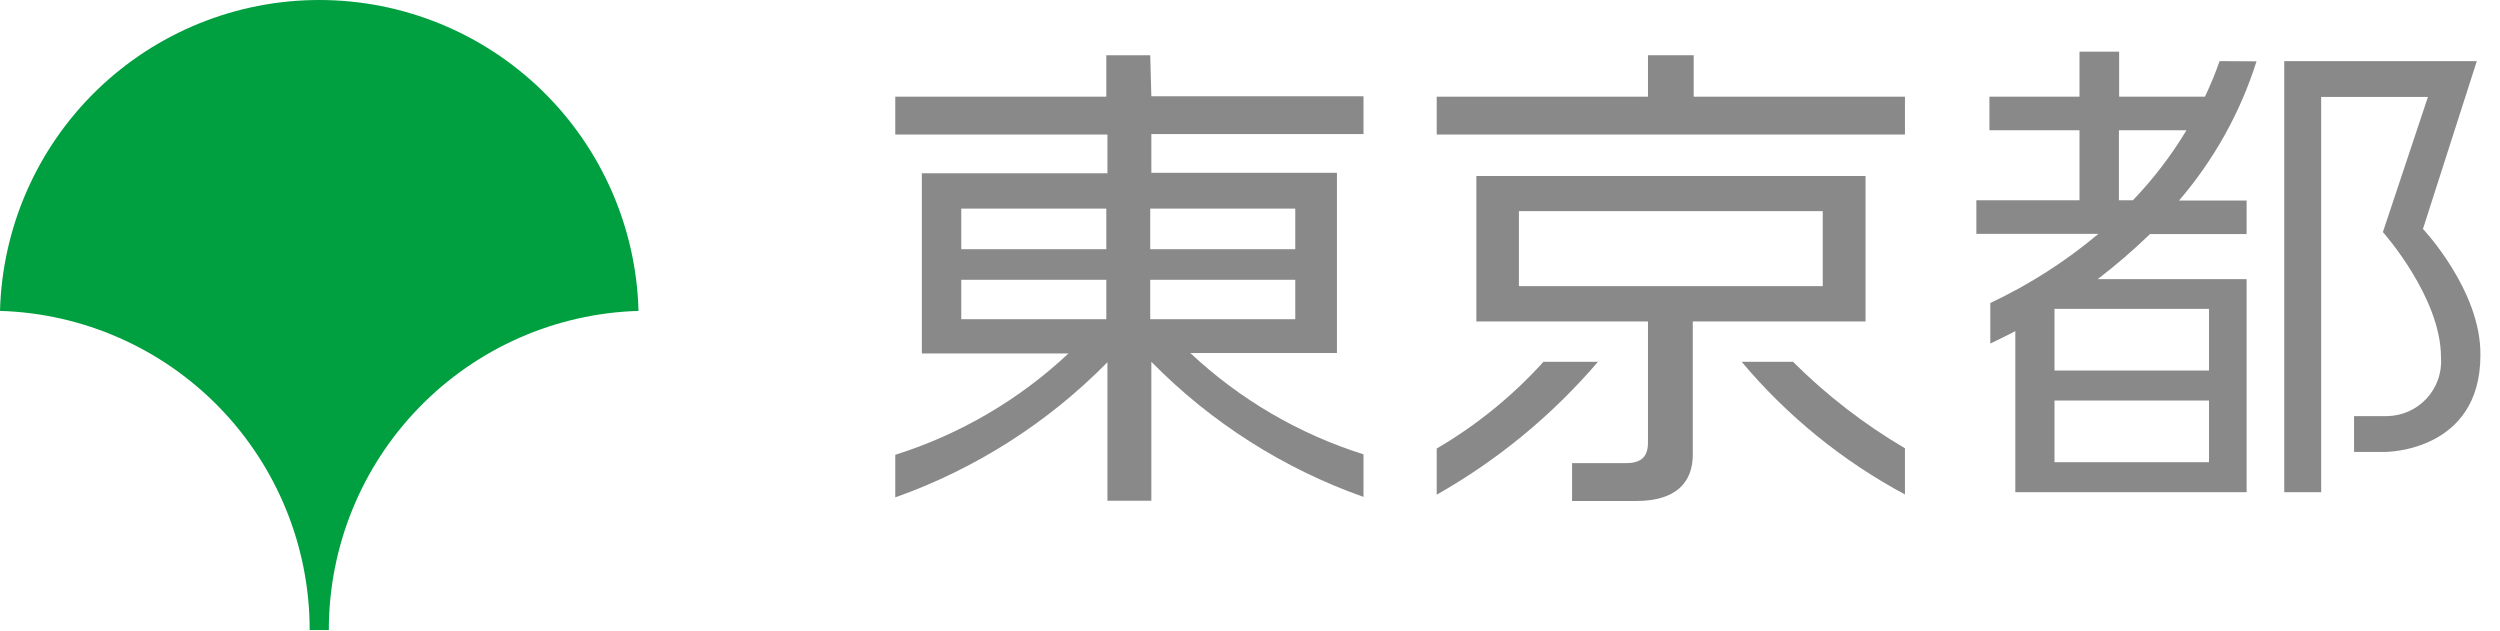
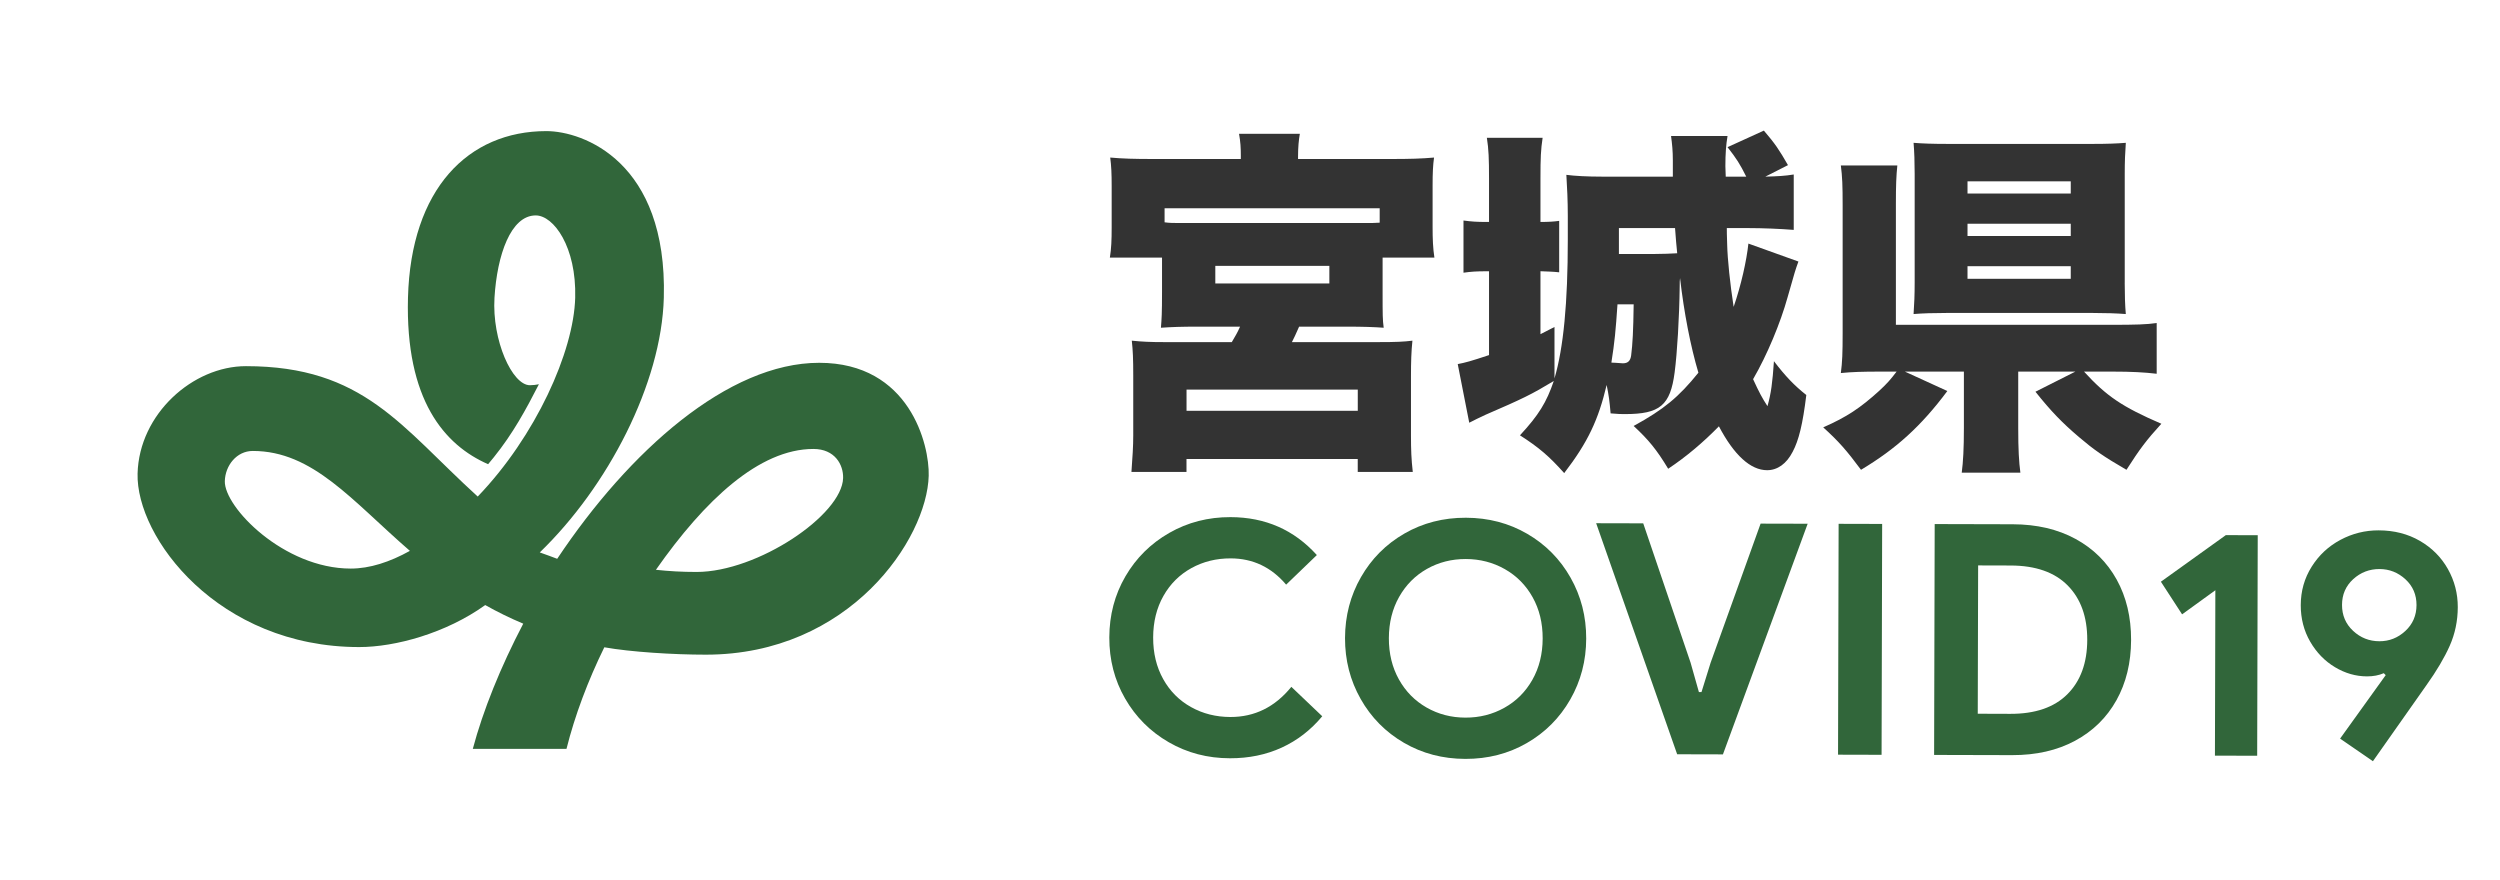
- <svg xmlns="http://www.w3.org/2000/svg" fill="none" height="28" viewBox="0 0 111 28" width="111">
-   <path d="m13.75 27.974h.85c-.002-3.687 1.433-7.229 4.001-9.874s6.064-4.187 9.749-4.296c-.098-3.694-1.635-7.204-4.282-9.783-2.648-2.578-6.197-4.021-9.893-4.021s-7.245 1.443-9.893 4.021c-2.648 2.578-4.184 6.088-4.282 9.783 3.685.109 7.182 1.65 9.749 4.296s4.002 6.188 4.001 9.874z" fill="#00a040" />
-   <g fill="#898989">
-     <path d="m51.07 2.453h-1.95v1.84h-9.37v1.68h9.42v1.72h-8.24v8h6.51c-2.193 2.058-4.822 3.596-7.69 4.5v1.89c3.554-1.26 6.776-3.311 9.42-6v6.15h1.95v-6.17c2.643 2.691 5.864 4.743 9.42 6v-1.89c-2.869-.903-5.498-2.441-7.69-4.5h6.51v-8h-8.24v-1.72h9.42v-1.68h-9.42zm-8.39 6.81h6.44v1.8h-6.44zm0 3.16h6.44v1.75h-6.44zm14.83 1.75h-6.44v-1.75h6.44zm0-4.91v1.8h-6.44v-1.8z" />
-     <path d="m68.53 16.064c-1.374 1.518-2.972 2.817-4.74 3.85v2.05c2.711-1.536 5.134-3.533 7.16-5.9z" />
-     <path d="m79.61 16.064h-2.28c2.02 2.407 4.481 4.406 7.25 5.89v-2.05c-1.812-1.066-3.481-2.356-4.97-3.84z" />
-     <path d="m80.93 14.274h1.9v-6.46h-17.28v6.46h7.62v5.38c0 .71-.39.91-1 .91h-2.37v1.68h2.85c1.77 0 2.51-.83 2.51-2.06v-5.91zm-13.49-4.9h13.49v3.33h-13.49z" />
-     <path d="m75.2 2.453h-2.03v1.84h-9.38v1.68h20.79v-1.68h-9.38z" />
-     <path d="m107.58 10.164 2.39-7.45h-8.55v19.14h1.64v-17.55h4.74l-2 6s2.58 2.89 2.58 5.56c.025.332-.019.666-.129.981-.11.315-.283.603-.509.848-.226.245-.5.441-.805.575-.305.135-.634.205-.967.207h-1.45v1.59h1.4s4.21 0 4.21-4.29c.04-2.87-2.55-5.61-2.55-5.61z" />
-     <path d="m98.55 2.713c-.188.538-.405 1.065-.65 1.58h-3.81v-2h-1.76v2h-4v1.49h4v3.11h-4.58v1.49h5.42c-1.461 1.226-3.075 2.258-4.8 3.07v1.8c.35-.17.73-.35 1.11-.55v7.15h10.27v-9.46h-6.61c.811-.622 1.585-1.29 2.32-2h4.29v-1.49h-3c1.551-1.807 2.722-3.909 3.44-6.18zm-.47 17.81h-6.86v-2.74h6.86zm0-4.07h-6.86v-2.74h6.86zm-4-7.56v-3.11h3c-.675 1.122-1.474 2.165-2.38 3.11z" />
+ <svg xmlns="http://www.w3.org/2000/svg" version="1.1" id="Layer_1" x="0px" y="0px" viewBox="0 0 1125 396" style="enable-background:new 0 0 1125 396;" xml:space="preserve">
+   <style type="text/css">
+ 	.st0{fill:#31663A;}
+ 	.st1{fill:#333333;}
+ </style>
+   <g>
+     <path class="st0" d="M525.91,333.99c-8.31-4.81-14.84-11.35-19.61-19.64c-4.77-8.28-7.14-17.45-7.11-27.51   c0.03-10.06,2.44-19.22,7.25-27.48c4.81-8.26,11.38-14.77,19.71-19.54c8.33-4.77,17.52-7.14,27.59-7.11   c15.67,0.04,28.62,5.73,38.84,17.07l-13.82,13.31c-6.65-7.85-14.96-11.79-24.93-11.82c-6.48-0.02-12.39,1.44-17.71,4.38   c-5.33,2.94-9.52,7.11-12.58,12.52c-3.06,5.41-4.6,11.65-4.62,18.7c-0.02,7.06,1.49,13.3,4.52,18.73   c3.03,5.43,7.21,9.62,12.52,12.58c5.31,2.97,11.21,4.45,17.69,4.47c10.93,0.03,20.08-4.49,27.46-13.57l13.9,13.24   c-5.14,6.18-11.22,10.88-18.24,14.1c-7.02,3.22-14.79,4.82-23.3,4.8C543.4,341.21,534.22,338.8,525.91,333.99z" />
+     <path class="st0" d="M631.76,334.25c-8.26-4.81-14.75-11.38-19.46-19.71c-4.72-8.33-7.07-17.48-7.04-27.44   c0.03-9.96,2.42-19.1,7.18-27.4c4.76-8.31,11.28-14.84,19.56-19.61s17.5-7.14,27.66-7.11c10.16,0.03,19.36,2.44,27.62,7.25   c8.26,4.81,14.75,11.38,19.47,19.71c4.72,8.33,7.07,17.48,7.04,27.44c-0.02,9.96-2.42,19.1-7.18,27.4   c-4.76,8.31-11.28,14.84-19.56,19.61c-8.28,4.77-17.5,7.14-27.66,7.11C649.23,341.48,640.02,339.06,631.76,334.25z M677,318.48   c5.33-2.98,9.52-7.18,12.58-12.59c3.06-5.41,4.6-11.6,4.62-18.56c0.02-6.96-1.49-13.16-4.52-18.58   c-3.03-5.42-7.21-9.64-12.52-12.65c-5.31-3.01-11.16-4.52-17.54-4.54c-6.38-0.02-12.22,1.47-17.5,4.45   c-5.28,2.99-9.45,7.18-12.51,12.59c-3.06,5.41-4.6,11.6-4.62,18.56c-0.02,6.96,1.49,13.16,4.52,18.58   c3.03,5.43,7.18,9.64,12.45,12.65c5.27,3.01,11.09,4.53,17.47,4.54C665.81,322.95,671.67,321.47,677,318.48z" />
+     <path class="st0" d="M718.27,235.45l21.18,0.05l21.32,62.73l3.74,13.21l1.16,0l4.1-13.19l22.5-62.62l21.18,0.05l-38.13,103.79   l-20.6-0.05L718.27,235.45z" />
+     <path class="st0" d="M827.38,235.72l19.59,0.05l-0.26,103.89l-19.59-0.05L827.38,235.72z" />
+     <path class="st0" d="M870.61,235.83l35.11,0.09c10.83,0.03,20.26,2.23,28.28,6.6c8.02,4.37,14.19,10.48,18.53,18.33   c4.33,7.85,6.49,16.9,6.46,27.15c-0.03,10.25-2.23,19.29-6.6,27.12c-4.37,7.82-10.58,13.9-18.62,18.23   c-8.04,4.33-17.48,6.48-28.31,6.46l-35.11-0.09L870.61,235.83z M904.64,321.23c11.22,0.03,19.79-2.92,25.71-8.86   c5.91-5.93,8.89-14.07,8.91-24.43c0.03-10.35-2.91-18.51-8.79-24.47c-5.89-5.96-14.44-8.96-25.66-8.99l-14.65-0.04l-0.17,66.74   L904.64,321.23z" />
+     <path class="st0" d="M996.91,265.61l-14.97,10.84l-9.54-14.68l29.22-20.96l14.36,0.04l-0.25,99.24l-19.01-0.05L996.91,265.61z" />
+     <path class="st0" d="M1053.04,332.38l20.53-28.57l-0.87-0.87c-2.23,0.96-4.74,1.44-7.55,1.43c-5.03-0.01-9.84-1.39-14.43-4.15   c-4.59-2.75-8.3-6.58-11.14-11.48c-2.84-4.91-4.25-10.39-4.24-16.45c0.02-6.34,1.65-12.1,4.91-17.28   c3.25-5.18,7.57-9.2,12.94-12.07c5.38-2.87,11.11-4.3,17.21-4.28c6.96,0.02,13.15,1.6,18.56,4.74c5.41,3.14,9.61,7.36,12.59,12.66   c2.98,5.3,4.47,11.02,4.45,17.18c-0.02,6.16-1.22,11.92-3.6,17.31c-2.39,5.38-5.9,11.34-10.56,17.86l-24.03,34.14L1053.04,332.38z    M1082.39,283.95c3.35-3.09,5.02-6.98,5.04-11.66c0.01-4.68-1.65-8.54-4.98-11.61c-3.33-3.06-7.22-4.6-11.67-4.61   c-4.55-0.01-8.49,1.51-11.84,4.55c-3.34,3.05-5.02,6.91-5.03,11.58c-0.01,4.68,1.65,8.57,4.98,11.68   c3.33,3.11,7.27,4.67,11.81,4.68C1075.15,288.58,1079.05,287.04,1082.39,283.95z" />
+   </g>
+   <path id="path4229" class="st0" d="M245.86,59c-35.2,0-60.97,26-62.27,74.97c-1.22,46.07,16.44,66.33,36.06,74.92  c0.87-1.03,1.73-2.07,2.58-3.13c8.63-10.71,14.43-21.45,20.28-32.85c-1.3,0.27-2.64,0.44-4.05,0.44c-7.96,0-17.11-20.16-15.94-39.38  c1.17-19.22,7.32-37.03,18.55-37.03c8.1,0,18.37,14.21,17.77,37.03c-0.65,24.33-17.82,62.37-43.86,89.48  c-34.52-31.37-51.25-58.68-104.32-58.68c-23.85,0-48.04,21.48-48.75,48.33c-0.76,28.71,36.22,78.08,99.74,78.08  c16.16,0,39.02-6.21,56.7-18.9c5.33,3,11.01,5.81,17.11,8.37c-10.25,19.59-18.11,39.12-22.7,56.34h42.16  c3.76-15.02,9.64-30.65,17.02-45.71c11.84,2.12,31.17,3.32,45.69,3.32c64.65,0,99.53-51.99,100.29-80.52  c0.37-13.92-8.57-50.82-49.28-50.82c-40.94,0-85.5,39.6-117.9,88.2c-2.2-0.87-4.96-1.83-7.84-2.87  c30.57-29.52,54.8-75.93,55.82-114.63C300.35,72.77,262.42,59,245.86,59z M366.04,202.03c9.65,0,13.52,7.1,13.36,13.08  c-0.44,16.61-38.47,42.27-65.95,42.27c-6.63,0-12.36-0.34-18.29-0.97C317.08,225.11,341.65,202.03,366.04,202.03L366.04,202.03z   M113.75,202.93c27.06,0,44.6,22.34,70.7,44.96c-9.05,5.04-18.08,7.97-26.61,7.97c-30.16,0-56.98-27.66-56.67-39.34  C101.35,209.5,106.48,202.93,113.75,202.93L113.75,202.93z" />
+   <g>
+     <path class="st1" d="M558.38,70.58c0-4.21-0.16-6.64-0.81-10.36h27.36c-0.49,2.75-0.81,5.99-0.81,10.36v0.97h41.77   c8.58,0,13.92-0.16,19.43-0.65c-0.49,3.56-0.65,6.8-0.65,12.79v18.62c0,5.18,0.16,9.39,0.81,13.6h-23.31v15.54   c0,10.36,0,12.3,0.49,16.03c-4.37-0.32-9.23-0.49-16.84-0.49H584.6c-1.78,4.05-2.1,4.69-3.24,6.96h39.01   c7.93,0,11.33-0.16,15.22-0.65c-0.49,4.69-0.65,9.55-0.65,15.86v26.87c0,6.31,0.16,10.68,0.81,16.35h-24.77v-5.83h-77.06v5.83   h-24.77c0.49-6.8,0.81-11.49,0.81-16.51v-26.71c0-7.77-0.16-11.33-0.65-15.86c4.69,0.49,8.42,0.65,14.57,0.65h30.43   c1.78-3.08,2.43-4.05,3.72-6.96h-18.94c-7.61,0-11.66,0.16-16.67,0.49c0.32-4.05,0.49-6.31,0.49-16.03v-15.54h-23.47   c0.65-4.05,0.81-7.77,0.81-13.6V83.69c0-5.5-0.16-9.06-0.65-12.79c5.5,0.49,10.68,0.65,19.43,0.65h39.34V70.58z M620.86,93.73   h-96.8v6.31c2.27,0.32,4.21,0.32,7.12,0.32h83.37c2.27,0,4.21,0,6.31-0.16V93.73z M533.94,184.87h77.06v-9.55h-77.06V184.87z    M546.89,127.56h51.32v-7.93h-51.32V127.56z" />
+     <path class="st1" d="M809.29,117.69c-1.46,4.05-1.46,4.05-4.86,16.03c-3.24,11.66-9.23,26.06-15.54,36.91   c2.75,5.99,4.05,8.42,6.47,12.14c1.62-5.67,2.27-10.68,2.91-20.24c5.18,6.8,9.23,11.01,14.57,15.22   c-1.62,13.27-3.4,20.4-6.15,25.58c-2.75,5.34-6.8,8.26-11.49,8.26c-7.45,0-14.89-6.8-21.69-19.75c-6.96,7.12-14.57,13.6-22.83,19.1   c-5.18-8.58-8.74-12.95-15.54-19.26c13.6-7.45,20.24-12.95,29.14-23.96c-3.56-11.98-6.47-27.03-8.26-42.57   c-0.16,1.46-0.16,1.46-0.16,3.72c-0.16,13.92-1.13,29.95-2.27,38.69c-1.94,14.89-6.64,18.78-22.34,18.78c-1.62,0-3.08,0-6.48-0.32   c-0.49-5.67-0.81-8.09-1.78-12.79c-3.72,15.7-8.42,25.74-19.1,39.66c-6.8-7.61-11.33-11.49-19.91-17   c8.42-9.07,11.98-14.89,15.22-24.44c-10.2,6.15-13.92,7.93-30.76,15.22c-2.75,1.3-5.18,2.43-7.28,3.56l-5.18-26.39   c3.4-0.65,5.83-1.29,14.08-4.05v-37.72h-1.13c-4.37,0-6.96,0.16-10.36,0.65V99.23c3.56,0.49,6.15,0.65,10.36,0.65h1.13V80.29   c0-8.9-0.16-13.11-0.97-18.29h25.09c-0.81,5.34-0.97,9.07-0.97,18.45v19.43c3.56,0,6.15-0.16,8.42-0.49v23.15   c-2.75-0.32-4.69-0.32-8.42-0.49v28.33c2.1-1.13,3.24-1.62,6.31-3.24v23.15c4.05-13.76,5.99-34,5.99-62.49V97.13   c0-6.64-0.32-13.44-0.65-18.45c3.56,0.49,9.39,0.81,16.19,0.81h31.73c0-2.43,0-2.43,0-7.28c0-4.21-0.32-7.45-0.81-11.01h25.42   c-0.65,3.72-0.97,7.93-0.97,13.6c0,0.81,0,1.13,0.16,4.69h9.23c-2.91-5.83-4.37-8.09-8.42-13.27l16.35-7.45   c5.02,5.83,6.96,8.74,10.85,15.54l-10.2,5.18c5.83-0.16,8.74-0.32,12.79-0.97v24.93c-6.15-0.49-14.08-0.81-20.24-0.81h-9.87   c0,2.27,0,2.27,0.16,7.45c0.16,6.64,1.3,17.65,2.91,28.01c3.4-9.87,5.83-20.88,6.64-28.49L809.29,117.69z M727.87,136.95   c-0.81,11.98-1.29,17-2.75,26.22c0.97,0,2.59,0.16,5.18,0.32c2.27,0,3.4-1.13,3.72-3.56c0.65-5.18,0.97-11.01,1.13-22.99H727.87z    M728.51,102.63c0,8.9,0,8.9,0,11.66h16.19c3.72,0,6.96-0.16,10.04-0.32c-0.32-3.08-0.65-6.8-0.97-11.33H728.51z" />
+     <path class="st1" d="M908.2,192.64c0,9.55,0.32,15.22,0.97,20.07h-26.39c0.65-5.02,0.97-10.85,0.97-20.07v-25.42h-26.55l19.1,8.74   c-11.82,15.86-23.15,26.06-38.85,35.45c-6.48-8.74-10.04-12.79-17-19.1c10.68-4.69,16.67-8.74,25.09-16.35   c3.72-3.4,5.34-5.34,7.93-8.74h-7.28c-8.09,0-12.95,0.16-17.81,0.65c0.65-4.86,0.81-9.07,0.81-17.97V92.27   c0-8.74-0.16-12.79-0.81-17.81h25.42c-0.49,4.86-0.65,8.9-0.65,17.48v54.23h97.29c10.52,0,15.7-0.16,20.07-0.81v22.83   c-5.5-0.65-11.33-0.97-19.91-0.97h-12.79c10.04,11.01,17.16,15.86,34.8,23.47c-6.64,7.28-9.71,11.33-15.7,20.72   c-10.36-5.99-14.73-9.07-21.37-14.73c-7.61-6.47-12.63-11.66-19.59-20.4l17.97-9.06H908.2V192.64z M956.12,127.24   c0,5.67,0.16,10.2,0.49,14.08c-4.05-0.32-9.23-0.49-14.89-0.49h-65.72c-5.83,0-11.01,0.16-14.89,0.49   c0.32-4.69,0.49-8.58,0.49-14.25V78.19c0-5.34-0.16-9.87-0.49-13.92c3.89,0.32,8.74,0.49,15.22,0.49h65.56   c6.15,0,10.68-0.16,14.73-0.49c-0.32,4.37-0.49,8.42-0.49,14.08V127.24z M885.38,87.09h46.46v-5.5h-46.46V87.09z M885.38,106.19   h46.46v-5.5h-46.46V106.19z M885.38,125.46h46.46v-5.67h-46.46V125.46z" />
  </g>
</svg>
